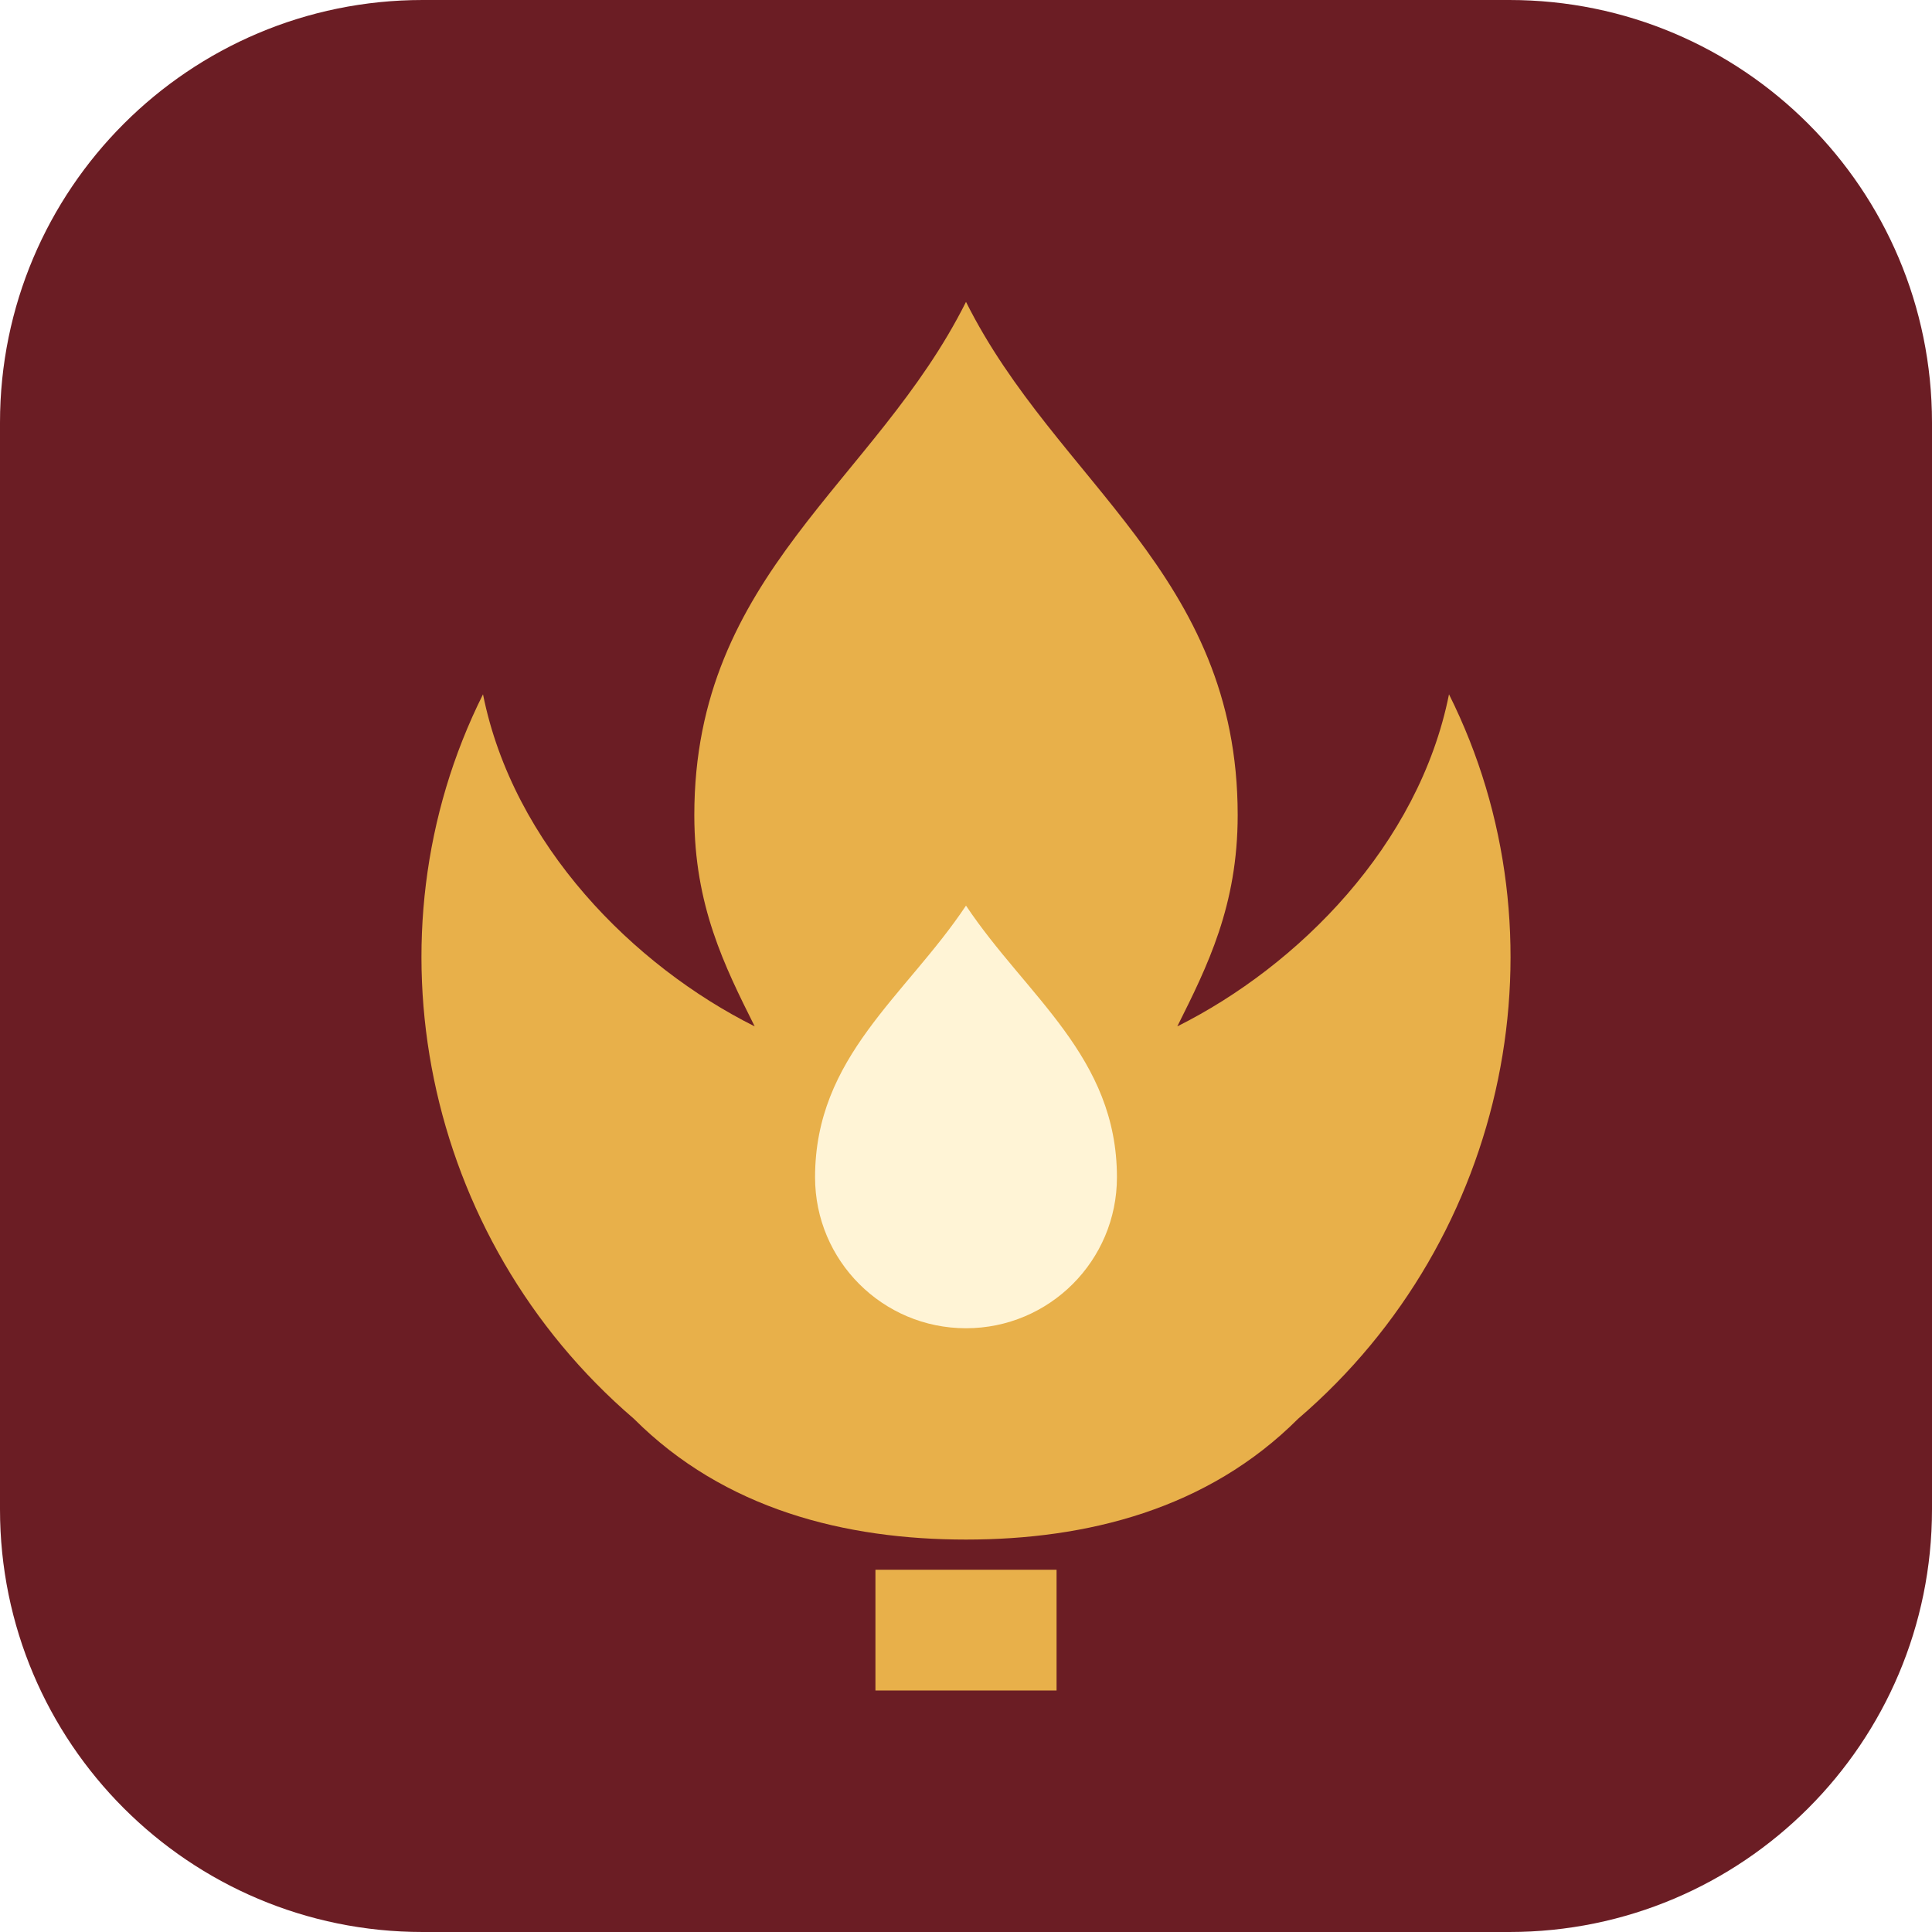
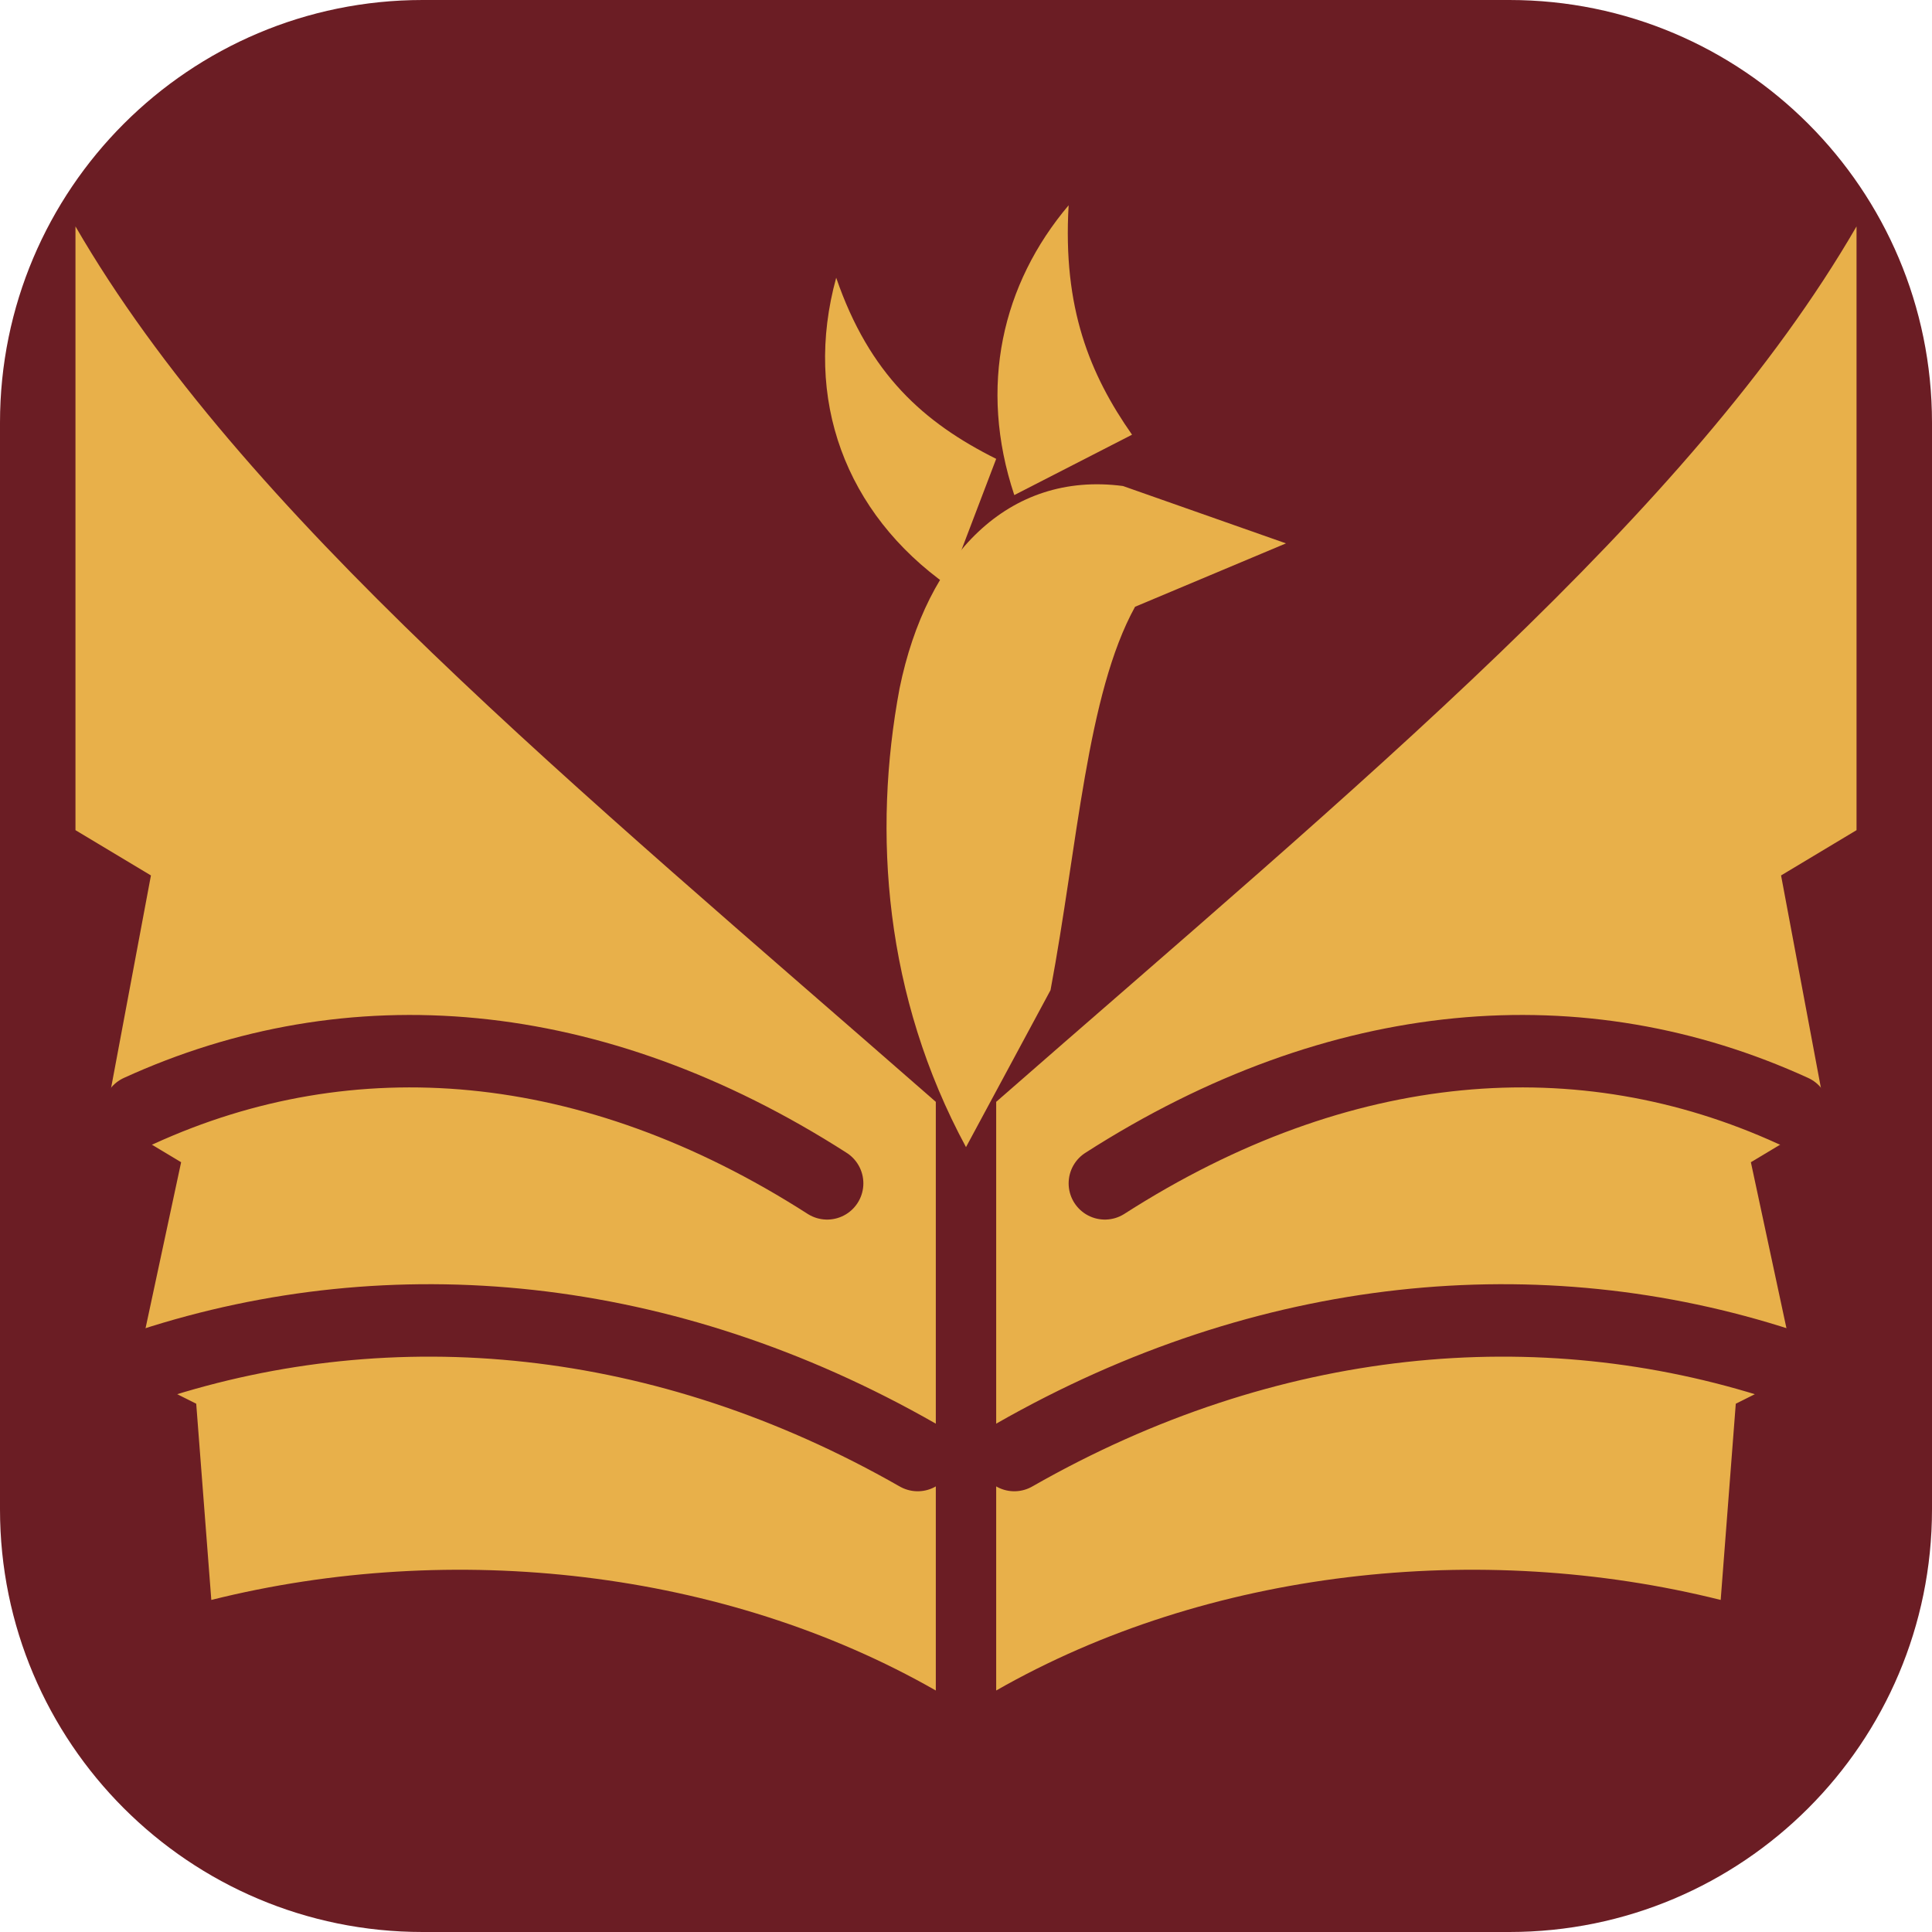
<svg xmlns="http://www.w3.org/2000/svg" viewBox="0 0 64 64">
  <rect width="64" height="64" rx="14" fill="#6b1d24" />
-   <path d="M32 10c3 6 9 9 9 17 0 3-1 5-2 7 4-2 8-6 9-11 4 8 2 18-5 24-3 3-7 4-11 4s-8-1-11-4c-7-6-9-16-5-24 1 5 5 9 9 11-1-2-2-4-2-7 0-8 6-11 9-17z" fill="#e8b04a" />
-   <path d="M32 30c2 3 5 5 5 9a5 5 0 0 1-10 0c0-4 3-6 5-9z" fill="#fff4d6" />
-   <path d="M29 52h6v4h-6z" fill="#e8b04a" />
+   <g fill="#e8b04a">
+     <path d="M31 56C24 52 15 51 7 53L6.5 46.5 4.5 45.5 6 38.5 3.5 37 5 29 2.5 27.5 2.5 7.5C8 17 19 26 31 36.5Z" />
+     <path d="M33 56C40 52 49 51 57 53L57.5 46.5 59.5 45.5 58 38.5 60.5 37 59 29 61.5 27.5 61.5 7.5C56 17 45 26 33 36.5Z" />
+     <path d="M32 38C29.3 33 28.9 27.6 29.8 22.8C30.7 18.4 33.4 15.6 37.2 16.1L42.6 18 37.6 20.1C36 23 35.7 28 34.8 32.8Z" />
+     <path d="M31.4 19.4C28 17 26.6 13.2 27.7 9.2C28.8 12.4 30.6 14 33 15.2Z" />
+     <path d="M33.6 16.4C32.4 12.8 33.2 9.4 35.4 6.8C35.2 10.2 36.1 12.4 37.5 14.4Z" />
+   </g>
+   <path d="M5 45.2C13 42.6 22 43.4 30.4 48.2M4.6 36.8C11.6 33.6 19.6 34.2 27.4 39.2M59 45.2C51 42.6 42 43.4 33.6 48.2M59.4 36.8C52.4 33.6 44.4 34.2 36.6 39.2" fill="none" stroke="#6b1d24" stroke-width="2.4" stroke-linecap="round" />
</svg>
